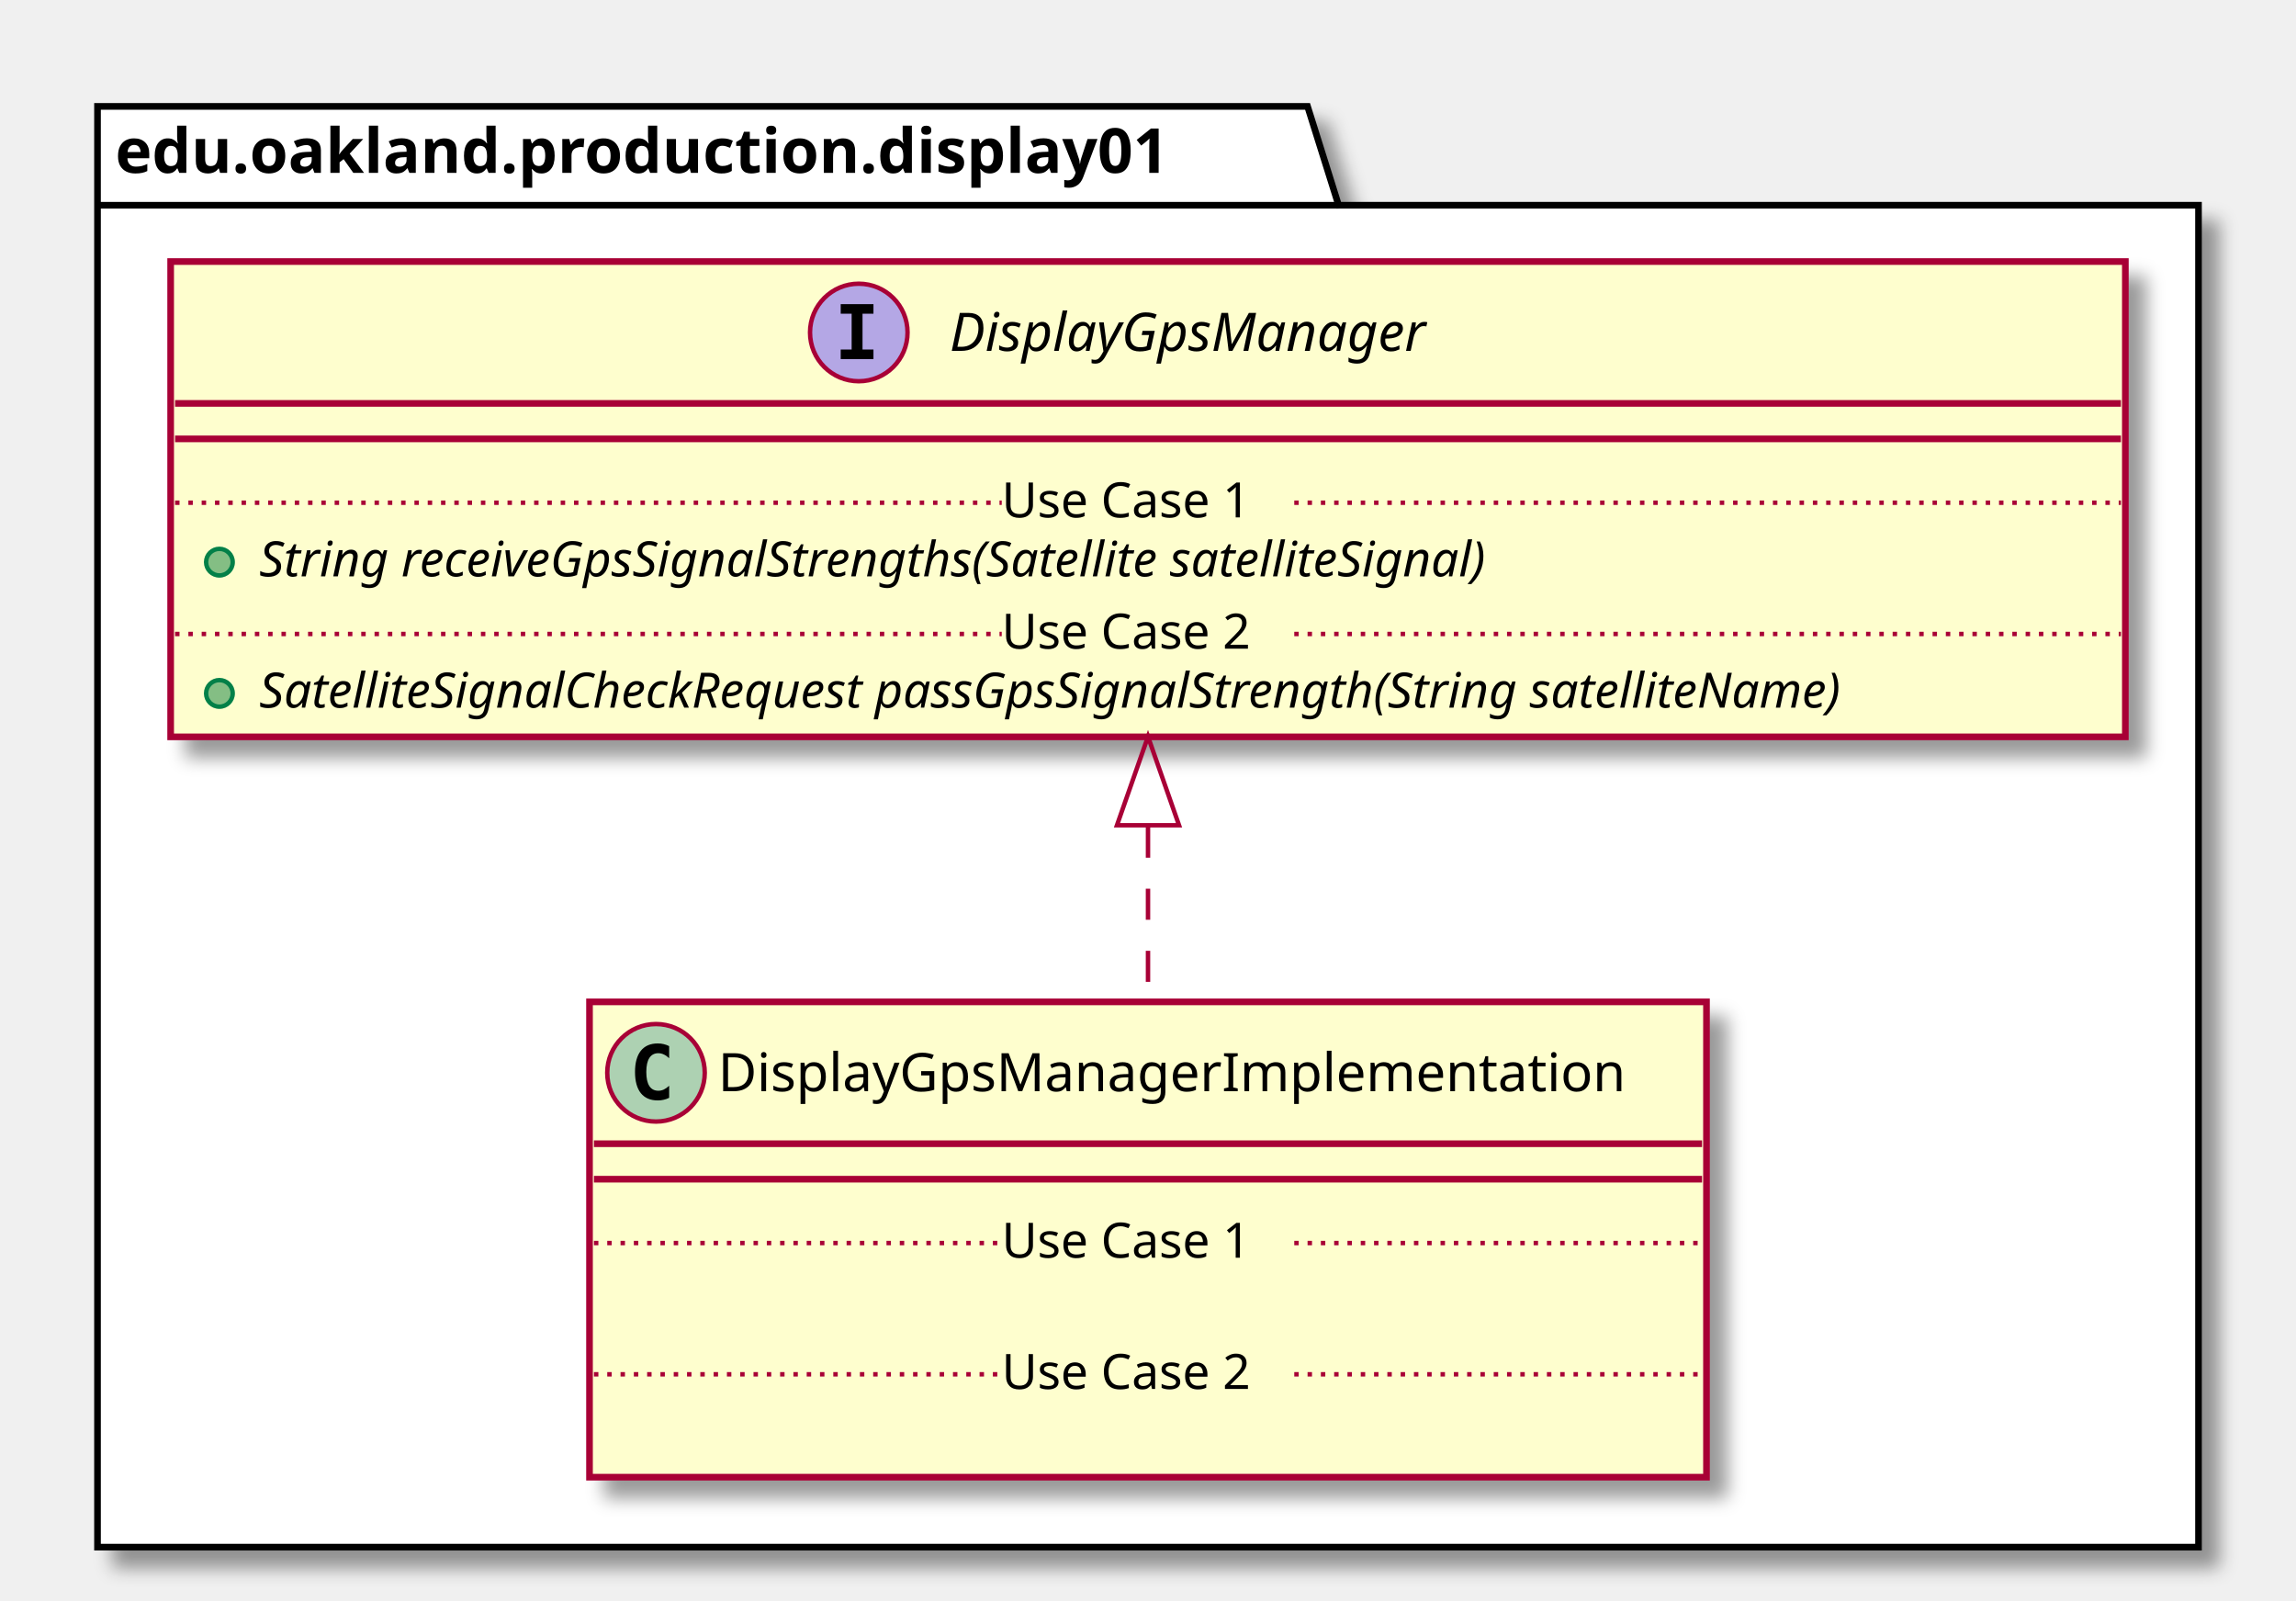
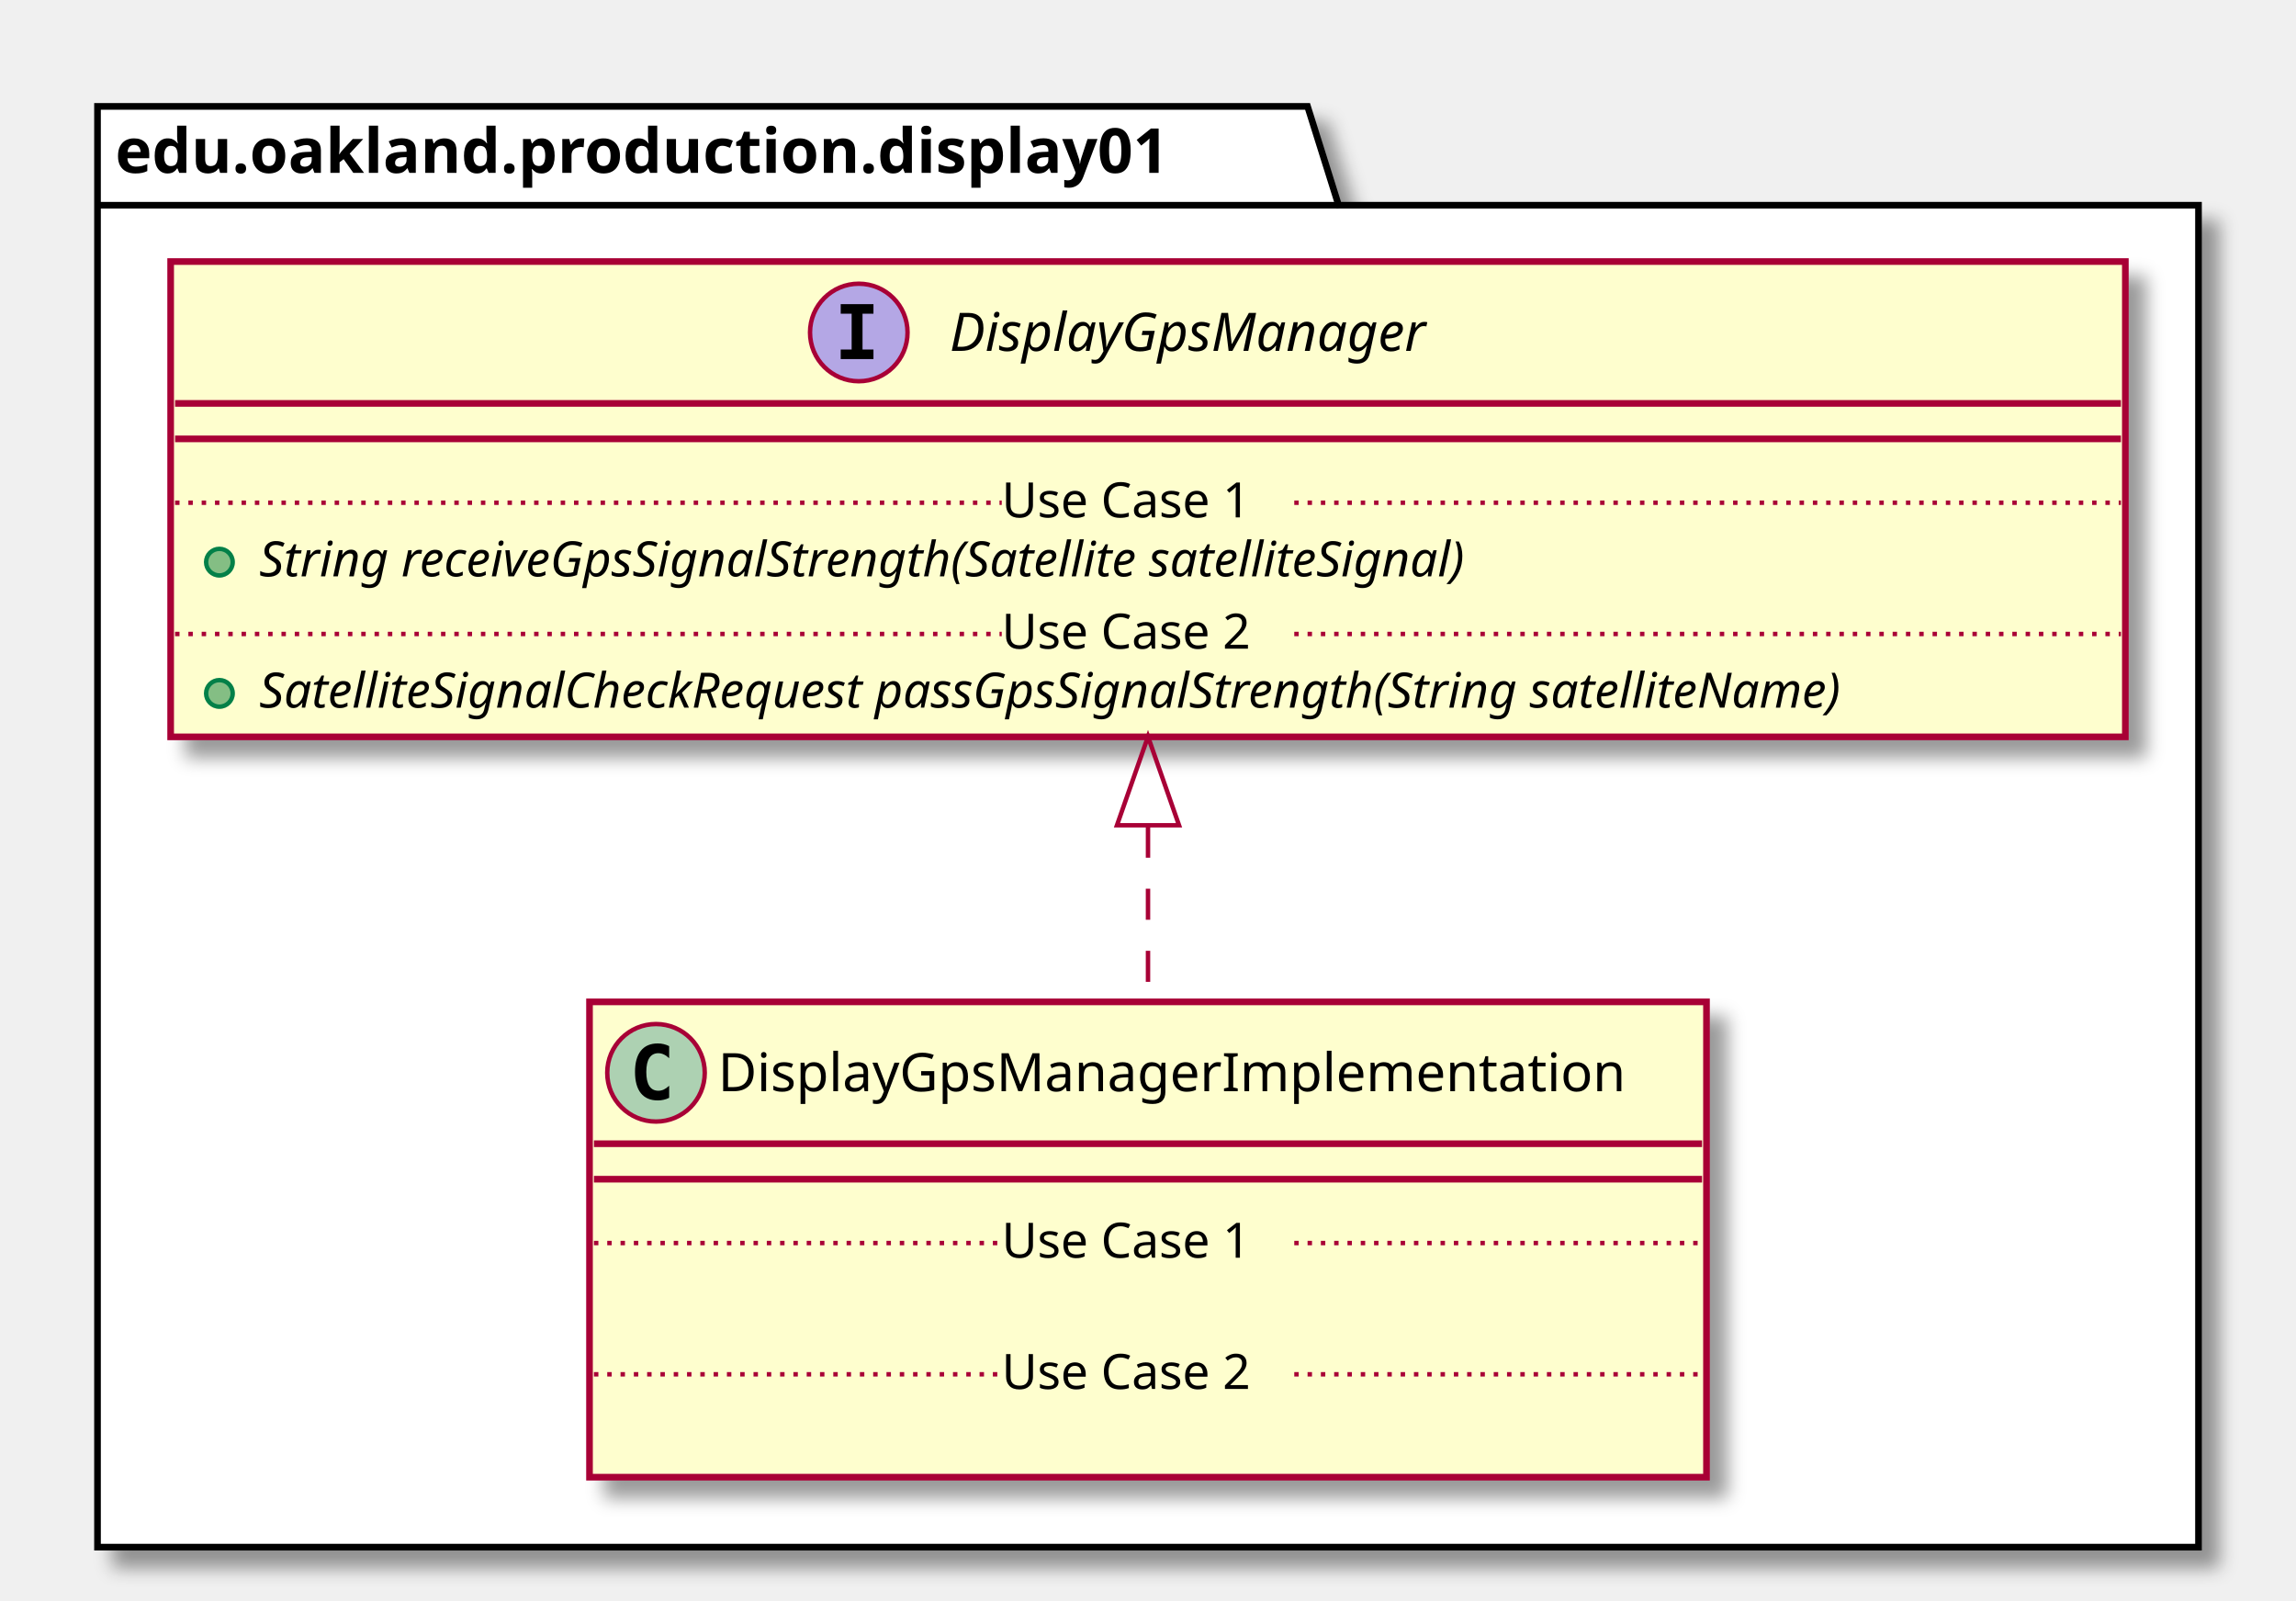
<svg xmlns="http://www.w3.org/2000/svg" contentScriptType="application/ecmascript" contentStyleType="text/css" height="361px" preserveAspectRatio="none" style="width:518px;height:361px;" version="1.1" viewBox="0 0 518 361" width="518px" zoomAndPan="magnify">
  <defs>
-     <filter height="300%" id="f3ea4m13nvv1t" width="300%" x="-1" y="-1">
+     <filter height="300%" id="frp3glq3rl0eo" width="300%" x="-1" y="-1">
      <feGaussianBlur result="blurOut" stdDeviation="2.0" />
      <feColorMatrix in="blurOut" result="blurOut2" type="matrix" values="0 0 0 0 0 0 0 0 0 0 0 0 0 0 0 0 0 0 .4 0" />
      <feOffset dx="4.0" dy="4.0" in="blurOut2" result="blurOut3" />
      <feBlend in="SourceGraphic" in2="blurOut3" mode="normal" />
    </filter>
  </defs>
  <g>
-     <polygon fill="#FFFFFF" filter="url(#f3ea4m13nvv1t)" points="22,24,295,24,302,46.297,496,46.297,496,349,22,349,22,24" style="stroke: #000000; stroke-width: 1.5;" />
+     <polygon fill="#FFFFFF" filter="url(#frp3glq3rl0eo)" points="22,24,295,24,302,46.297,496,46.297,496,349,22,349,22,24" style="stroke: #000000; stroke-width: 1.5;" />
    <line style="stroke: #000000; stroke-width: 1.5;" x1="22" x2="302" y1="46.297" y2="46.297" />
    <text fill="#000000" font-family="sans-serif" font-size="14" font-weight="bold" lengthAdjust="spacingAndGlyphs" textLength="267" x="26" y="38.995">edu.oakland.production.display01</text>
-     <rect fill="#FEFECE" filter="url(#f3ea4m13nvv1t)" height="107.219" id="DisplayGpsManagerImplementation" style="stroke: #A80036; stroke-width: 1.5;" width="252" x="133" y="226" />
+     <rect fill="#FEFECE" filter="url(#frp3glq3rl0eo)" height="107.219" id="DisplayGpsManagerImplementation" style="stroke: #A80036; stroke-width: 1.5;" width="252" x="133" y="226" />
    <ellipse cx="148" cy="242" fill="#ADD1B2" rx="11" ry="11" style="stroke: #A80036; stroke-width: 1.0;" />
    <path d="M150.969,247.641 Q150.391,247.938 149.75,248.078 Q149.109,248.234 148.406,248.234 Q145.906,248.234 144.578,246.594 Q143.266,244.938 143.266,241.812 Q143.266,238.688 144.578,237.031 Q145.906,235.375 148.406,235.375 Q149.109,235.375 149.75,235.531 Q150.406,235.688 150.969,235.984 L150.969,238.703 Q150.344,238.125 149.75,237.859 Q149.156,237.578 148.531,237.578 Q147.188,237.578 146.5,238.656 Q145.812,239.719 145.812,241.812 Q145.812,243.906 146.5,244.984 Q147.188,246.047 148.531,246.047 Q149.156,246.047 149.75,245.781 Q150.344,245.5 150.969,244.922 L150.969,247.641 Z " />
    <text fill="#000000" font-family="sans-serif" font-size="12" lengthAdjust="spacingAndGlyphs" textLength="220" x="162" y="246.154">DisplayGpsManagerImplementation</text>
    <line style="stroke: #A80036; stroke-width: 1.5;" x1="134" x2="384" y1="258" y2="258" />
    <line style="stroke: #A80036; stroke-width: 1.5;" x1="134" x2="384" y1="266" y2="266" />
    <text fill="#000000" font-family="sans-serif" font-size="11" lengthAdjust="spacingAndGlyphs" textLength="0" x="143" y="297.015" />
    <line style="stroke: #A80036; stroke-width: 1.0; stroke-dasharray: 1.0,2.0;" x1="134" x2="226" y1="280.402" y2="280.402" />
    <text fill="#000000" font-family="sans-serif" font-size="11" lengthAdjust="spacingAndGlyphs" textLength="66" x="226" y="283.71">Use Case 1</text>
    <line style="stroke: #A80036; stroke-width: 1.0; stroke-dasharray: 1.0,2.0;" x1="292" x2="384" y1="280.402" y2="280.402" />
    <text fill="#000000" font-family="sans-serif" font-size="11" lengthAdjust="spacingAndGlyphs" textLength="0" x="143" y="326.625" />
    <line style="stroke: #A80036; stroke-width: 1.0; stroke-dasharray: 1.0,2.0;" x1="134" x2="226" y1="310.012" y2="310.012" />
    <text fill="#000000" font-family="sans-serif" font-size="11" lengthAdjust="spacingAndGlyphs" textLength="66" x="226" y="313.32">Use Case 2</text>
    <line style="stroke: #A80036; stroke-width: 1.0; stroke-dasharray: 1.0,2.0;" x1="292" x2="384" y1="310.012" y2="310.012" />
-     <rect fill="#FEFECE" filter="url(#f3ea4m13nvv1t)" height="107.219" id="DisplayGpsManager" style="stroke: #A80036; stroke-width: 1.5;" width="441" x="38.5" y="59" />
+     <rect fill="#FEFECE" filter="url(#frp3glq3rl0eo)" height="107.219" id="DisplayGpsManager" style="stroke: #A80036; stroke-width: 1.5;" width="441" x="38.5" y="59" />
    <ellipse cx="193.75" cy="75" fill="#B4A7E5" rx="11" ry="11" style="stroke: #A80036; stroke-width: 1.0;" />
    <path d="M189.672,70.766 L189.672,68.609 L197.062,68.609 L197.062,70.766 L194.594,70.766 L194.594,78.844 L197.062,78.844 L197.062,81 L189.672,81 L189.672,78.844 L192.141,78.844 L192.141,70.766 L189.672,70.766 Z " />
    <text fill="#000000" font-family="sans-serif" font-size="12" font-style="italic" lengthAdjust="spacingAndGlyphs" textLength="122" x="214.25" y="79.154">DisplayGpsManager</text>
    <line style="stroke: #A80036; stroke-width: 1.5;" x1="39.5" x2="478.5" y1="91" y2="91" />
    <line style="stroke: #A80036; stroke-width: 1.5;" x1="39.5" x2="478.5" y1="99" y2="99" />
    <ellipse cx="49.5" cy="126.805" fill="#84BE84" rx="3" ry="3" style="stroke: #038048; stroke-width: 1.0;" />
-     <text fill="#000000" font-family="sans-serif" font-size="11" font-style="italic" lengthAdjust="spacingAndGlyphs" textLength="324" x="58.5" y="130.015">String receiveGpsSignalStrengths(Satellite satelliteSignal)</text>
+     <text fill="#000000" font-family="sans-serif" font-size="11" font-style="italic" lengthAdjust="spacingAndGlyphs" textLength="318" x="58.5" y="130.015">String receiveGpsSignalStrength(Satellite satelliteSignal)</text>
    <line style="stroke: #A80036; stroke-width: 1.0; stroke-dasharray: 1.0,2.0;" x1="39.5" x2="226" y1="113.402" y2="113.402" />
    <text fill="#000000" font-family="sans-serif" font-size="11" lengthAdjust="spacingAndGlyphs" textLength="66" x="226" y="116.71">Use Case 1</text>
    <line style="stroke: #A80036; stroke-width: 1.0; stroke-dasharray: 1.0,2.0;" x1="292" x2="478.5" y1="113.402" y2="113.402" />
    <ellipse cx="49.5" cy="156.414" fill="#84BE84" rx="3" ry="3" style="stroke: #038048; stroke-width: 1.0;" />
    <text fill="#000000" font-family="sans-serif" font-size="11" font-style="italic" lengthAdjust="spacingAndGlyphs" textLength="415" x="58.5" y="159.625">SatelliteSignalCheckRequest passGpsSignalStrength(String satelliteName)</text>
    <line style="stroke: #A80036; stroke-width: 1.0; stroke-dasharray: 1.0,2.0;" x1="39.5" x2="226" y1="143.012" y2="143.012" />
    <text fill="#000000" font-family="sans-serif" font-size="11" lengthAdjust="spacingAndGlyphs" textLength="66" x="226" y="146.32">Use Case 2</text>
    <line style="stroke: #A80036; stroke-width: 1.0; stroke-dasharray: 1.0,2.0;" x1="292" x2="478.5" y1="143.012" y2="143.012" />
    <path d="M259,186.48 C259,199.71 259,213.27 259,225.77 " fill="none" id="DisplayGpsManager&lt;-DisplayGpsManagerImplementation" style="stroke: #A80036; stroke-width: 1.0; stroke-dasharray: 7.0,7.0;" />
    <polygon fill="none" points="252,186.16,259,166.16,266,186.16,252,186.16" style="stroke: #A80036; stroke-width: 1.0;" />
  </g>
</svg>
